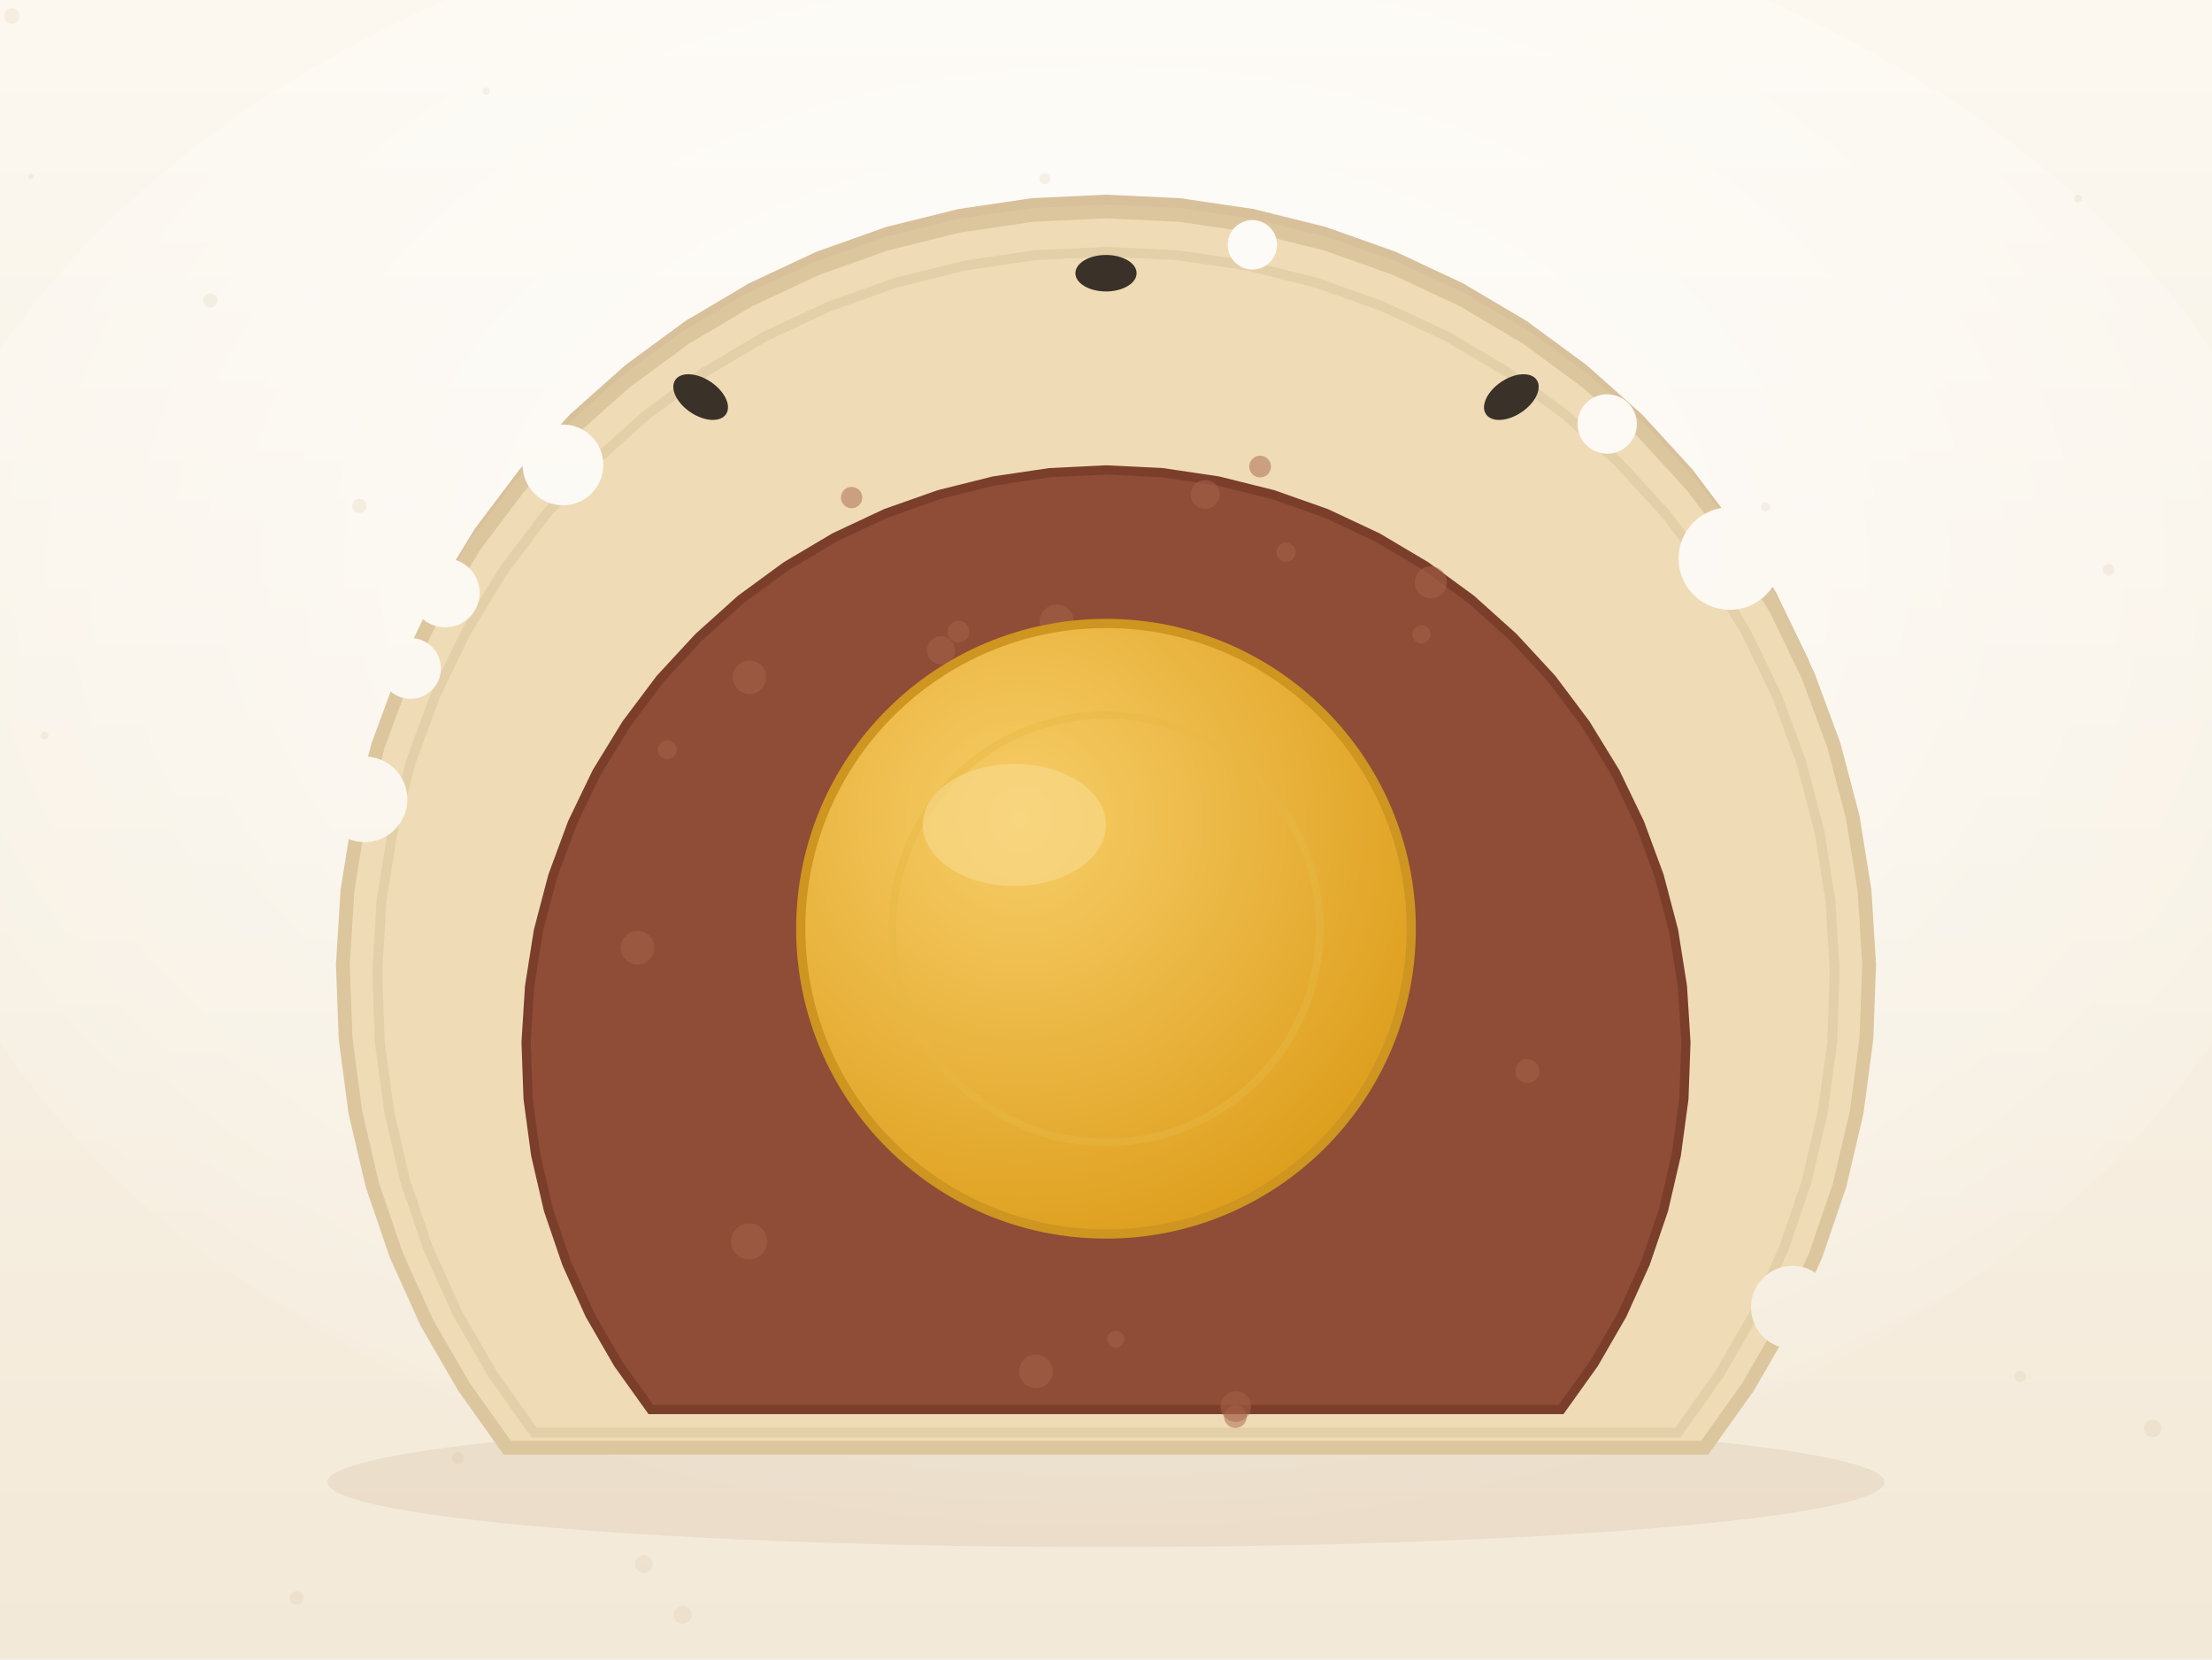
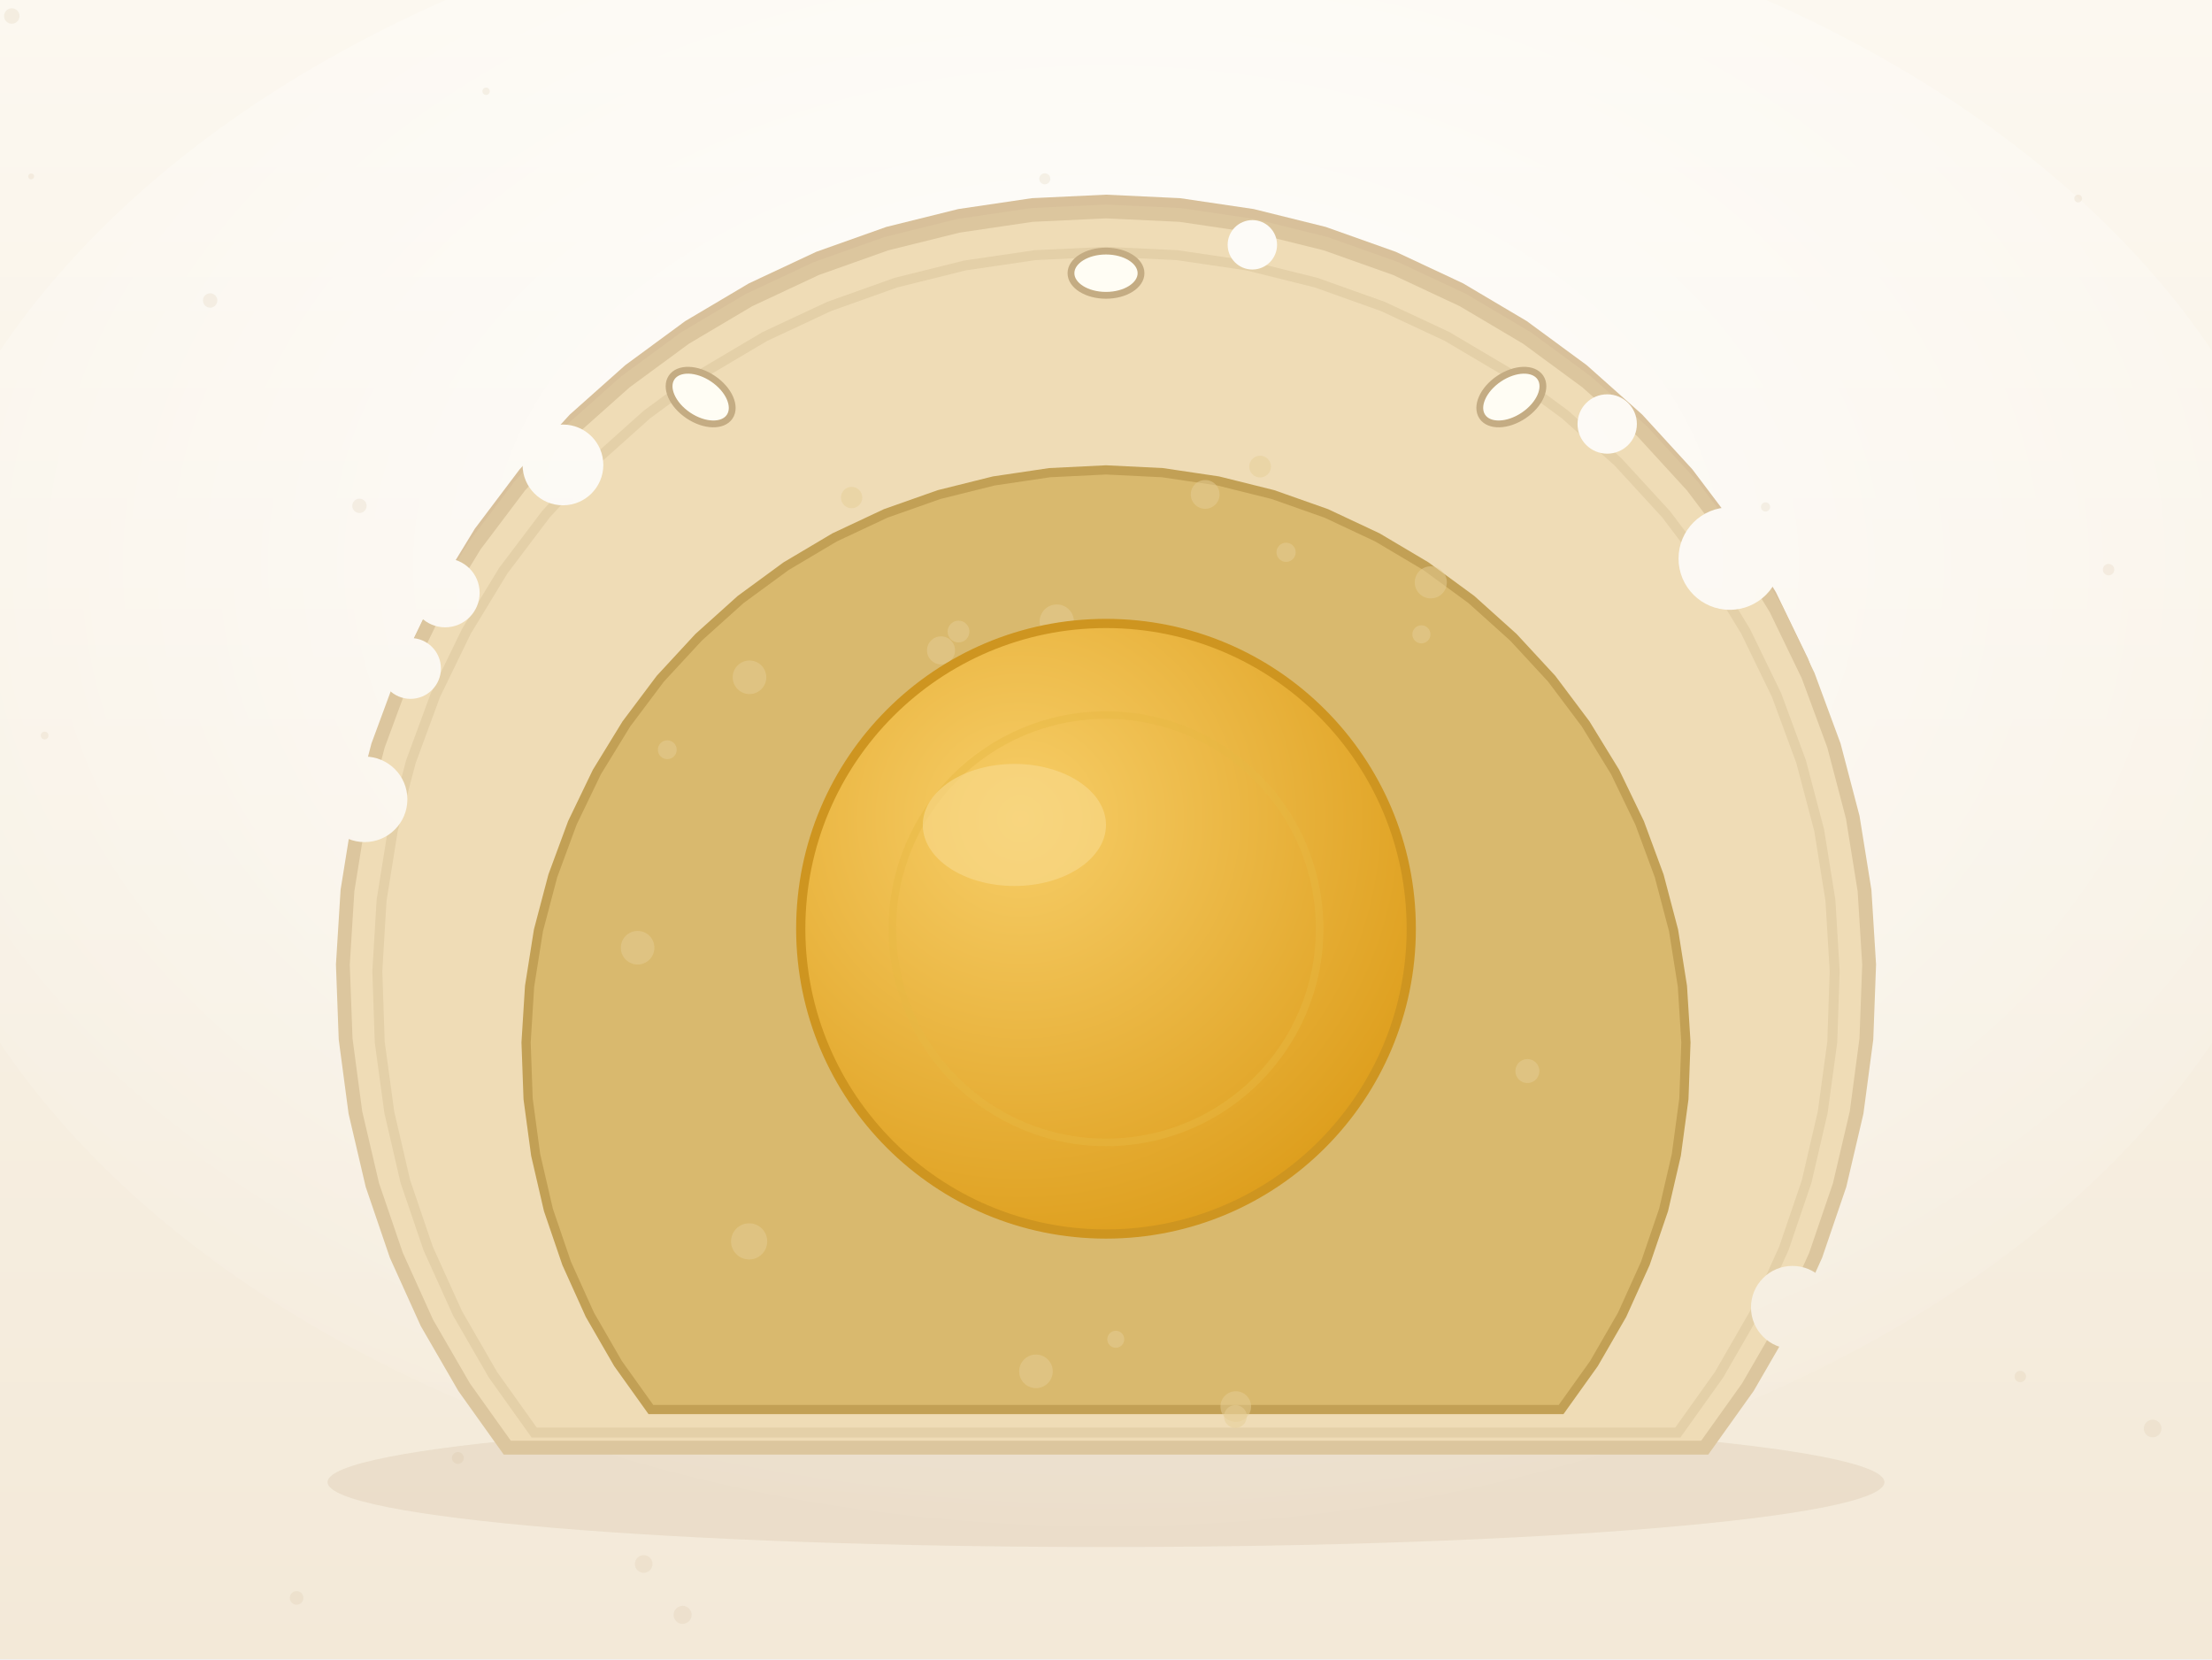
- <svg xmlns="http://www.w3.org/2000/svg" viewBox="0 0 1200 900" width="1200" height="900" role="img" aria-label="红豆沙蛋黄酥">
+ <svg xmlns="http://www.w3.org/2000/svg" viewBox="0 0 1200 900" width="1200" height="900" role="img" aria-label="莲蓉蛋黄酥">
  <defs>
    <linearGradient id="bg" x1="0" y1="0" x2="0" y2="1">
      <stop offset="0" stop-color="#FCF8F0" />
      <stop offset="1" stop-color="#F3E9D8" />
    </linearGradient>
    <radialGradient id="glow" cx="50%" cy="42%" r="62%">
      <stop offset="0" stop-color="#FFFFFF" stop-opacity="0.85" />
      <stop offset="1" stop-color="#FFFFFF" stop-opacity="0" />
    </radialGradient>
    <radialGradient id="yolk" cx="36%" cy="32%" r="72%">
      <stop offset="0" stop-color="#F7CE68" />
      <stop offset="1" stop-color="#DE9F1E" />
    </radialGradient>
    <radialGradient id="wash" cx="40%" cy="34%" r="70%">
      <stop offset="0" stop-color="#E9BE84" stop-opacity="0.95" />
      <stop offset="1" stop-color="#D9A75E" stop-opacity="0.75" />
    </radialGradient>
  </defs>
  <rect width="1200" height="900" fill="url(#bg)" />
  <ellipse cx="600" cy="378" rx="660" ry="450" fill="url(#glow)" />
  <circle cx="1127.4" cy="107.7" r="2.1" fill="#C9B48F" opacity="0.16" />
  <circle cx="349.2" cy="848.4" r="4.8" fill="#C9B48F" opacity="0.16" />
  <circle cx="501.6" cy="312" r="4.3" fill="#C9B48F" opacity="0.16" />
  <circle cx="884.6" cy="673.6" r="1.9" fill="#C9B48F" opacity="0.16" />
  <circle cx="798.2" cy="508" r="2.6" fill="#C9B48F" opacity="0.16" />
  <circle cx="742.2" cy="190.4" r="4.3" fill="#C9B48F" opacity="0.16" />
  <circle cx="16.9" cy="95.7" r="1.6" fill="#C9B48F" opacity="0.16" />
  <circle cx="322.1" cy="598.9" r="2.8" fill="#C9B48F" opacity="0.16" />
  <circle cx="957.8" cy="275" r="2.5" fill="#C9B48F" opacity="0.16" />
  <circle cx="24.2" cy="399" r="2.1" fill="#C9B48F" opacity="0.16" />
  <circle cx="421" cy="446" r="3" fill="#C9B48F" opacity="0.16" />
  <circle cx="248.4" cy="790.9" r="3.2" fill="#C9B48F" opacity="0.16" />
  <circle cx="6.4" cy="8.7" r="4.2" fill="#C9B48F" opacity="0.16" />
  <circle cx="195" cy="274.4" r="3.9" fill="#C9B48F" opacity="0.16" />
  <circle cx="114" cy="163" r="3.9" fill="#C9B48F" opacity="0.16" />
  <circle cx="263.7" cy="49.5" r="2" fill="#C9B48F" opacity="0.16" />
  <circle cx="1143.9" cy="309" r="3.1" fill="#C9B48F" opacity="0.16" />
  <circle cx="854.7" cy="416.4" r="1.9" fill="#C9B48F" opacity="0.16" />
  <circle cx="1096" cy="746.7" r="3.1" fill="#C9B48F" opacity="0.16" />
  <circle cx="1167.8" cy="774.9" r="4.8" fill="#C9B48F" opacity="0.16" />
  <circle cx="370.3" cy="876" r="4.9" fill="#C9B48F" opacity="0.16" />
  <circle cx="403.2" cy="525" r="5" fill="#C9B48F" opacity="0.16" />
  <circle cx="566.8" cy="97" r="3" fill="#C9B48F" opacity="0.16" />
  <circle cx="160.9" cy="866.8" r="3.7" fill="#C9B48F" opacity="0.16" />
  <circle cx="885.5" cy="509.6" r="1.7" fill="#C9B48F" opacity="0.16" />
  <circle cx="840.7" cy="300.3" r="1.9" fill="#C9B48F" opacity="0.16" />
  <g>
    <g>
      <defs>
        <mask id="nib-600-785-414" maskUnits="userSpaceOnUse" x="20.4" y="-84.1" width="1159.2" height="1159.2">
          <rect x="20.4" y="-84.1" width="1159.2" height="1159.2" fill="#fff" />
          <circle cx="241.5" cy="321.6" r="18.7" fill="#000" />
          <circle cx="679.4" cy="132.8" r="13.4" fill="#000" />
          <circle cx="972.4" cy="709.2" r="22.5" fill="#000" />
          <circle cx="222.7" cy="362.6" r="16.5" fill="#000" />
          <circle cx="305.4" cy="252.2" r="21.9" fill="#000" />
          <circle cx="938.4" cy="303" r="27.8" fill="#000" />
          <circle cx="197.8" cy="433.6" r="23.2" fill="#000" />
          <circle cx="871.9" cy="230" r="16.1" fill="#000" />
        </mask>
      </defs>
      <ellipse cx="600" cy="804" rx="422.3" ry="35.2" fill="#B79B73" opacity="0.16" />
      <g mask="url(#nib-600-785-414)">
        <path d="M 275.2 776.2 L 251.8 743.4 L 231.6 708.5 L 215 671.8 L 202 633.7 L 192.8 594.4 L 187.5 554.5 L 186 514.2 L 188.5 474 L 194.9 434.2 L 205.1 395.2 L 219.1 357.4 L 236.6 321.2 L 257.6 286.8 L 281.9 254.6 L 309.1 224.9 L 339.2 198.1 L 371.7 174.2 L 406.3 153.7 L 442.8 136.6 L 480.8 123.1 L 519.9 113.4 L 559.8 107.5 L 600 105.6 L 640.2 107.5 L 680.1 113.4 L 719.2 123.1 L 757.2 136.6 L 793.7 153.7 L 828.3 174.2 L 860.8 198.1 L 890.9 224.9 L 918.1 254.6 L 942.4 286.8 L 963.4 321.2 L 980.9 357.4 L 994.9 395.2 L 1005.1 434.2 L 1011.5 474 L 1014 514.2 L 1012.5 554.5 L 1007.2 594.4 L 998 633.7 L 985 671.8 L 968.4 708.5 L 948.2 743.4 L 924.8 776.2 Z" fill="#D8C09A" />
        <path d="M 275.2 785.3 L 251.8 752.5 L 231.6 717.6 L 215 680.9 L 202 642.8 L 192.8 603.5 L 187.5 563.6 L 186 523.3 L 188.5 483.1 L 194.9 443.3 L 205.1 404.4 L 219.1 366.5 L 236.6 330.3 L 257.6 295.9 L 281.9 263.7 L 309.1 234 L 339.2 207.2 L 371.7 183.3 L 406.3 162.8 L 442.8 145.7 L 480.8 132.2 L 519.9 122.5 L 559.8 116.6 L 600 114.7 L 640.2 116.6 L 680.1 122.5 L 719.2 132.2 L 757.2 145.7 L 793.7 162.8 L 828.3 183.3 L 860.8 207.2 L 890.9 234 L 918.1 263.7 L 942.4 295.9 L 963.4 330.3 L 980.9 366.5 L 994.9 404.4 L 1005.1 443.3 L 1011.5 483.1 L 1014 523.3 L 1012.5 563.6 L 1007.2 603.5 L 998 642.8 L 985 680.9 L 968.4 717.6 L 948.2 752.5 L 924.8 785.3 Z" fill="#EFDCB6" stroke="#DCC69E" stroke-width="7.5" />
        <path d="M 289.8 777.1 L 267.4 745.7 L 248.2 712.4 L 232.3 677.3 L 219.9 640.9 L 211.2 603.4 L 206 565.3 L 204.7 526.8 L 207 488.4 L 213.1 450.4 L 222.9 413.2 L 236.2 377.1 L 253 342.5 L 273 309.6 L 296.2 278.9 L 322.2 250.6 L 350.9 224.9 L 381.9 202.1 L 415 182.5 L 449.9 166.2 L 486.1 153.3 L 523.5 144 L 561.6 138.4 L 600 136.6 L 638.4 138.4 L 676.5 144 L 713.9 153.3 L 750.1 166.2 L 785 182.5 L 818.1 202.1 L 849.1 224.9 L 877.8 250.6 L 903.8 278.9 L 927 309.6 L 947 342.5 L 963.8 377.1 L 977.1 413.2 L 986.9 450.4 L 993 488.4 L 995.3 526.8 L 994 565.3 L 988.8 603.4 L 980.1 640.9 L 967.7 677.3 L 951.8 712.4 L 932.6 745.7 L 910.2 777.1 Z" fill="none" stroke="#E4D0A8" stroke-width="5.4" />
-         <path d="M 353.1 764.6 L 335.3 739.7 L 320 713.2 L 307.4 685.3 L 297.5 656.3 L 290.6 626.5 L 286.5 596.1 L 285.4 565.5 L 287.3 535 L 292.1 504.7 L 299.9 475.1 L 310.5 446.4 L 323.8 418.8 L 339.8 392.7 L 358.2 368.2 L 379 345.7 L 401.8 325.2 L 426.5 307.1 L 452.8 291.5 L 480.5 278.5 L 509.4 268.3 L 539.1 260.9 L 569.4 256.4 L 600 254.9 L 630.6 256.4 L 660.9 260.9 L 690.6 268.3 L 719.5 278.5 L 747.2 291.5 L 773.5 307.1 L 798.2 325.2 L 821 345.7 L 841.8 368.2 L 860.2 392.7 L 876.2 418.8 L 889.5 446.4 L 900.1 475.1 L 907.9 504.7 L 912.7 535 L 914.6 565.5 L 913.5 596.1 L 909.4 626.5 L 902.5 656.3 L 892.6 685.3 L 880 713.2 L 864.7 739.7 L 846.9 764.6 Z" fill="#8F4C36" stroke="#7A3E2B" stroke-width="5" />
-         <circle cx="771.1" cy="344.1" r="4.9" fill="#A8634A" opacity="0.5" />
-         <circle cx="670.4" cy="763" r="8.3" fill="#A8634A" opacity="0.5" />
-         <circle cx="828.6" cy="581" r="6.5" fill="#A8634A" opacity="0.5" />
-         <circle cx="653.8" cy="268.2" r="7.8" fill="#A8634A" opacity="0.5" />
-         <circle cx="776.2" cy="315.9" r="8.7" fill="#A8634A" opacity="0.5" />
-         <circle cx="520" cy="342.6" r="5.9" fill="#A8634A" opacity="0.5" />
-         <circle cx="510.5" cy="352.8" r="7.6" fill="#A8634A" opacity="0.5" />
-         <circle cx="605.3" cy="726.5" r="4.6" fill="#A8634A" opacity="0.5" />
-         <circle cx="697.7" cy="299.6" r="5.2" fill="#A8634A" opacity="0.5" />
-         <circle cx="683.6" cy="253.1" r="5.9" fill="#A8634A" opacity="0.5" />
-         <circle cx="406.6" cy="367.4" r="9.1" fill="#A8634A" opacity="0.5" />
-         <circle cx="462" cy="269.9" r="5.8" fill="#A8634A" opacity="0.5" />
-         <circle cx="406.4" cy="673.4" r="9.8" fill="#A8634A" opacity="0.5" />
-         <circle cx="670.2" cy="768.4" r="6.2" fill="#A8634A" opacity="0.5" />
-         <circle cx="345.9" cy="514.1" r="9.1" fill="#A8634A" opacity="0.5" />
-         <circle cx="573.3" cy="337.2" r="9.3" fill="#A8634A" opacity="0.5" />
-         <circle cx="562" cy="743.9" r="9.1" fill="#A8634A" opacity="0.5" />
-         <circle cx="362" cy="406.7" r="5.1" fill="#A8634A" opacity="0.5" />
+         <path d="M 353.1 764.6 L 335.3 739.7 L 320 713.2 L 307.4 685.3 L 297.5 656.3 L 290.6 626.5 L 286.5 596.1 L 285.4 565.5 L 287.3 535 L 292.1 504.7 L 299.9 475.1 L 310.5 446.4 L 323.8 418.8 L 339.8 392.7 L 358.2 368.2 L 379 345.7 L 401.8 325.2 L 426.5 307.1 L 452.8 291.5 L 480.5 278.5 L 509.4 268.3 L 539.1 260.9 L 569.4 256.4 L 600 254.9 L 630.6 256.4 L 660.9 260.9 L 690.6 268.3 L 719.5 278.5 L 747.2 291.5 L 773.5 307.1 L 798.2 325.2 L 821 345.7 L 841.8 368.2 L 860.2 392.7 L 876.2 418.8 L 889.5 446.4 L 900.1 475.1 L 907.9 504.7 L 912.7 535 L 914.6 565.5 L 913.5 596.1 L 909.4 626.5 L 902.5 656.3 L 892.6 685.3 L 880 713.2 L 864.7 739.7 L 846.9 764.6 Z" fill="#D9B96E" stroke="#C2A055" stroke-width="5" />
+         <circle cx="771.1" cy="344.1" r="4.9" fill="#E6CE96" opacity="0.5" />
+         <circle cx="670.4" cy="763" r="8.3" fill="#E6CE96" opacity="0.5" />
+         <circle cx="828.6" cy="581" r="6.5" fill="#E6CE96" opacity="0.5" />
+         <circle cx="653.8" cy="268.2" r="7.8" fill="#E6CE96" opacity="0.5" />
+         <circle cx="776.2" cy="315.9" r="8.7" fill="#E6CE96" opacity="0.5" />
+         <circle cx="520" cy="342.6" r="5.9" fill="#E6CE96" opacity="0.5" />
+         <circle cx="510.5" cy="352.8" r="7.6" fill="#E6CE96" opacity="0.5" />
+         <circle cx="605.3" cy="726.5" r="4.6" fill="#E6CE96" opacity="0.5" />
+         <circle cx="697.7" cy="299.6" r="5.2" fill="#E6CE96" opacity="0.5" />
+         <circle cx="683.6" cy="253.1" r="5.9" fill="#E6CE96" opacity="0.5" />
+         <circle cx="406.6" cy="367.4" r="9.1" fill="#E6CE96" opacity="0.5" />
+         <circle cx="462" cy="269.9" r="5.8" fill="#E6CE96" opacity="0.5" />
+         <circle cx="406.4" cy="673.4" r="9.8" fill="#E6CE96" opacity="0.5" />
+         <circle cx="670.2" cy="768.4" r="6.2" fill="#E6CE96" opacity="0.5" />
+         <circle cx="345.9" cy="514.1" r="9.1" fill="#E6CE96" opacity="0.5" />
+         <circle cx="573.3" cy="337.2" r="9.3" fill="#E6CE96" opacity="0.5" />
+         <circle cx="562" cy="743.9" r="9.1" fill="#E6CE96" opacity="0.5" />
+         <circle cx="362" cy="406.7" r="5.1" fill="#E6CE96" opacity="0.5" />
        <circle cx="600" cy="503.8" r="165.6" fill="url(#yolk)" stroke="#CE9520" stroke-width="5" />
        <circle cx="600" cy="503.8" r="115.9" fill="none" stroke="#E7B843" stroke-width="4.1" opacity="0.45" />
        <ellipse cx="550.3" cy="447.5" rx="49.7" ry="33.1" fill="#F8DA8E" opacity="0.6" />
-         <ellipse cx="819.9" cy="215.4" rx="16.6" ry="9.9" transform="rotate(-34 819.9 215.4)" fill="#3A3128" />
-         <ellipse cx="600" cy="148.2" rx="16.6" ry="9.9" transform="rotate(0 600 148.2)" fill="#3A3128" />
-         <ellipse cx="380.1" cy="215.4" rx="16.6" ry="9.9" transform="rotate(34 380.1 215.4)" fill="#3A3128" />
+         <ellipse cx="819.9" cy="215.4" rx="19" ry="12" transform="rotate(-34 819.9 215.4)" fill="#FFFDF4" stroke="#C4AC83" stroke-width="3.7" />
+         <ellipse cx="600" cy="148.2" rx="19" ry="12" transform="rotate(0 600 148.2)" fill="#FFFDF4" stroke="#C4AC83" stroke-width="3.7" />
+         <ellipse cx="380.1" cy="215.4" rx="19" ry="12" transform="rotate(34 380.1 215.4)" fill="#FFFDF4" stroke="#C4AC83" stroke-width="3.7" />
      </g>
    </g>
  </g>
</svg>
